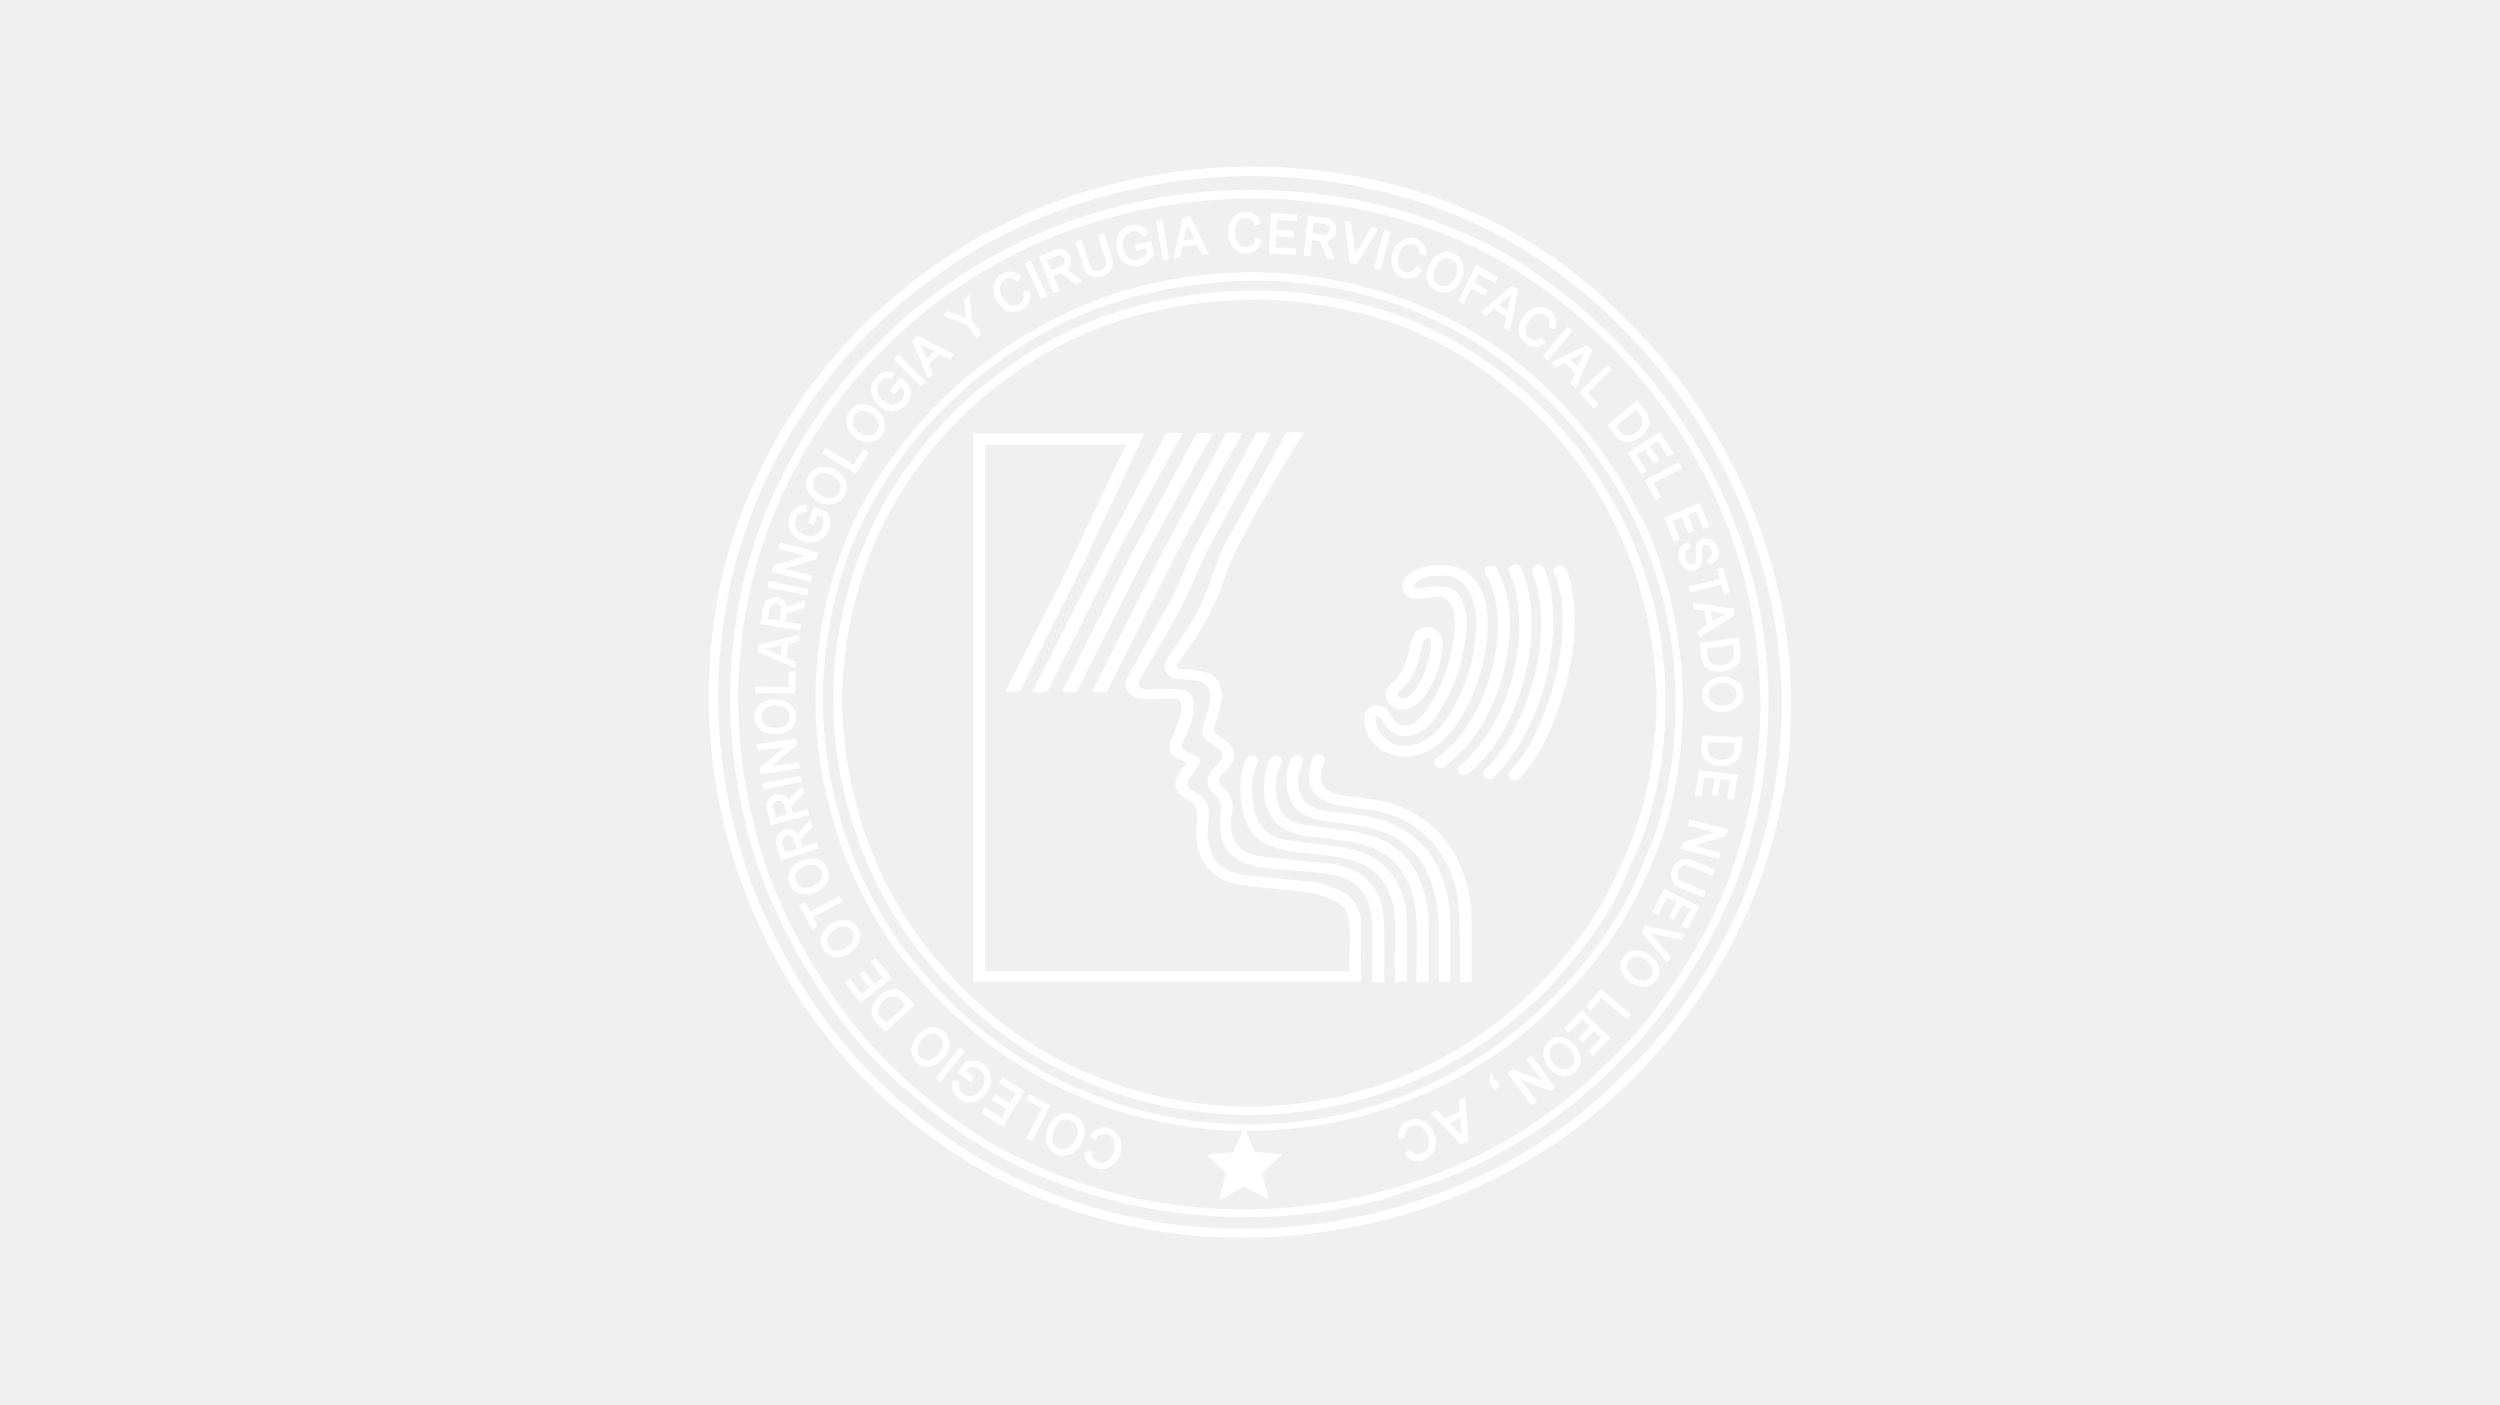
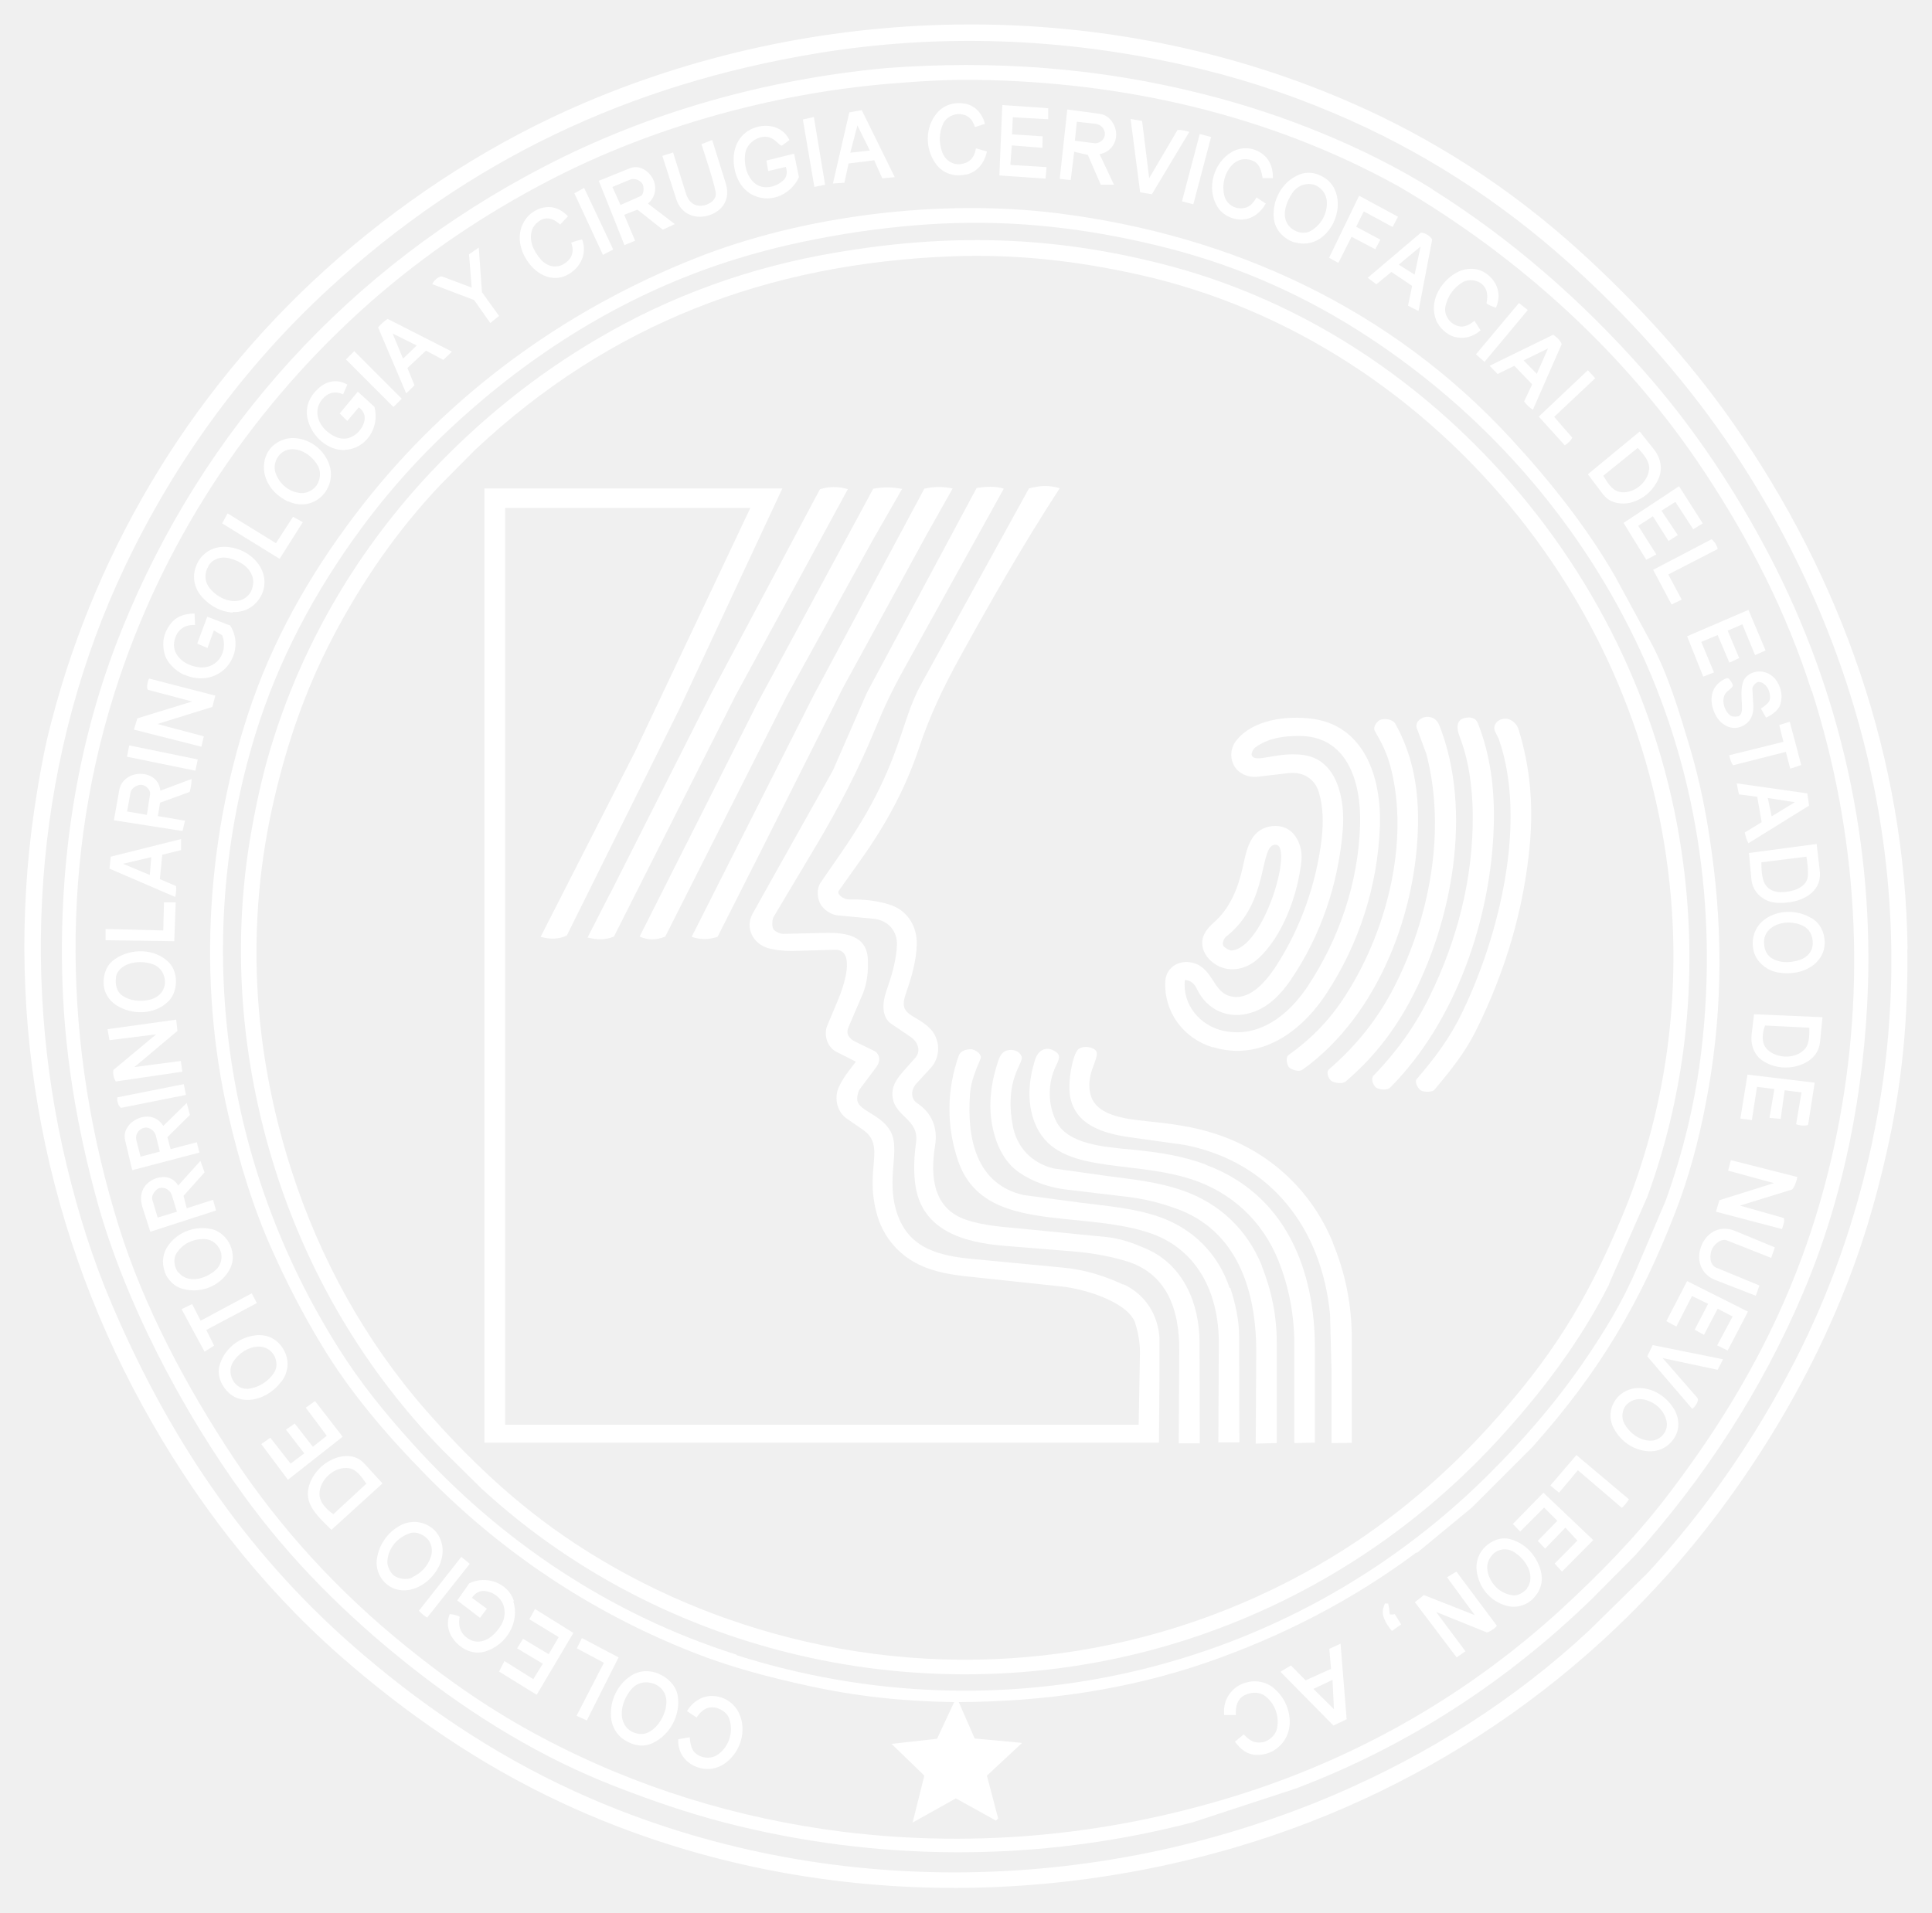
- <svg xmlns="http://www.w3.org/2000/svg" id="uuid-b5b5544c-42ff-4d58-8f6c-64e5296264ea" viewBox="0 0 178 100">
+ <svg xmlns="http://www.w3.org/2000/svg" id="uuid-b5b5544c-42ff-4d58-8f6c-64e5296264ea" viewBox="49.47 10.86 79.05 78.26">
  <path d="M127.52,49.7c-.09-7.75-2.7-15.18-7.13-21.51-1.81-2.59-3.94-4.92-6.28-7.05-2.81-2.55-5.97-4.61-9.46-6.12-9.83-4.27-21.35-4.16-31.2.02-3.7,1.57-7.11,3.76-10.13,6.38-5.75,5.01-9.84,11.62-11.75,18.99-.25.94-.41,1.81-.57,2.77-1.45,8.66.08,17.52,4.3,25.21,2.1,3.83,4.78,7.32,8.07,10.22,2.72,2.39,5.7,4.44,8.98,5.98,8.59,4.04,18.56,4.55,27.68,1.87,8.16-2.4,15.23-7.42,20.18-14.27,1.85-2.56,3.41-5.3,4.61-8.23.8-1.94,1.38-3.88,1.84-5.92.63-2.77.89-5.49.85-8.34ZM126.09,57.53c-.67,3.16-1.71,6.17-3.19,9.05-1.62,3.15-3.62,6.06-6.02,8.66l-2.38,2.34c-3.01,2.81-6.54,5.06-10.38,6.71-9.87,4.23-21.38,4.34-31.14-.12-3.37-1.54-6.44-3.63-9.21-6.08-4.35-3.85-7.44-8.5-9.71-13.82-.8-1.87-1.38-3.73-1.86-5.71-1.96-8.13-1.22-16.95,2.39-24.53,2.04-4.29,4.85-8.15,8.35-11.37,5.74-5.27,12.27-8.35,19.97-9.62,4.99-.82,10.03-.63,14.95.47,2.16.48,4.21,1.14,6.23,2,3.52,1.49,6.7,3.54,9.55,6.09,2.4,2.15,4.56,4.55,6.4,7.2,5.79,8.4,8.18,18.67,6.05,28.71Z" fill="#fff" />
  <path d="M108.09,18.61c-2.77-1.73-6.14-3.08-9.31-3.88-4.3-1.1-8.65-1.42-13.1-1.08-4.85.46-9.62,1.78-13.95,4.03-7.91,4.1-13.95,10.69-17.28,18.96-1.78,4.41-2.53,9.13-2.44,13.89.06,3.25.58,6.39,1.44,9.51,1.14,4.12,3.49,8.58,6,12.03,1.91,2.64,4.2,4.91,6.74,6.93,2.62,2.08,5.45,3.82,8.58,5.02,1.43.55,2.82,1.03,4.31,1.42,6.29,1.63,12.9,1.64,19.19,0l4.24-1.39c4.56-1.73,8.61-4.37,12.07-7.73l1.78-1.79c2.87-3.2,5.21-6.81,6.89-10.77,1.67-3.92,2.51-8.29,2.65-12.54.2-6.35-1.29-12.58-4.31-18.15-1.37-2.53-2.96-4.88-4.87-7.04-2.52-2.86-5.4-5.38-8.63-7.41ZM123.6,39.12c1.88,5.88,2.25,12.06,1.03,18.11-1.14,5.67-3.49,10.36-6.99,14.91-1.29,1.68-2.73,3.14-4.28,4.57-3.72,3.41-8.08,5.95-12.93,7.52-5.34,1.72-10.91,2.28-16.45,1.6-4.32-.54-8.49-1.82-12.33-3.86-1.99-1.05-3.8-2.3-5.54-3.71-2.75-2.22-5.13-4.79-7.08-7.73-1.91-2.88-3.66-6.15-4.69-9.45-2.3-7.35-2.45-15.16.02-22.49,2-5.95,5.57-11.22,10.27-15.37,2.23-1.96,4.68-3.61,7.32-4.98,4.19-2.18,9.14-3.55,13.86-3.95,1.23-.1,2.38-.18,3.62-.16,6.02.08,11.99,1.43,17.27,4.36,4.95,2.89,9.36,6.9,12.52,11.7,1.84,2.78,3.36,5.76,4.37,8.94Z" fill="#fff" />
  <path d="M107.45,74.41l2.24-1.85,2.48-2.48c2.7-3.02,4.4-5.86,5.86-9.64.55-1.43.93-2.85,1.22-4.35.68-3.43.74-6.87.26-10.33-.2-1.48-.47-2.86-.89-4.29-.46-1.52-.89-3.02-1.65-4.41l-1.41-2.6c-1.19-2.06-2.66-3.9-4.27-5.65-4.9-5.32-11.38-8.32-18.53-9.22-4.76-.6-10.39.07-14.84,1.84-5.34,2.12-10.04,5.54-13.59,10.07-1.91,2.44-3.5,5.12-4.53,8.05-1.88,5.38-2.27,11.41-.98,16.97.45,1.93,1.01,3.79,1.82,5.58.59,1.31,1.22,2.53,1.96,3.76,1.19,1.98,2.67,3.71,4.29,5.36,3.11,3.18,6.8,5.64,10.95,7.27,1.52.6,3.05,1,4.64,1.35,1.98.44,3.93.65,6.03.68l-.7,1.5-1.86.21,1.34,1.3-.48,1.92,1.77-.99,1.64.91.09-.09-.46-1.75,1.44-1.34-1.94-.18-.65-1.49c3.49-.02,6.9-.5,10.17-1.63,3.08-1.07,5.95-2.55,8.55-4.49ZM79.61,78.58c-5.15-1.63-9.67-4.65-13.26-8.64-1.12-1.24-2.14-2.49-3.03-3.91-4.72-7.48-6-16.6-3.41-25.09.94-3.07,2.46-5.91,4.36-8.48,1.3-1.76,2.74-3.31,4.38-4.75,3.22-2.84,6.93-5.03,11.04-6.28,2.7-.83,6.03-1.36,8.86-1.44,2.98-.09,5.89.3,8.76,1.04,2.94.76,5.66,1.98,8.19,3.65,4.66,3.07,8.42,7.3,10.86,12.33,2.54,5.23,3.4,11.04,2.73,16.8-.25,2.13-.74,4.16-1.46,6.17l-1.18,2.77c-.59,1.4-1.36,2.65-2.22,3.9-1.19,1.72-2.51,3.23-4.01,4.71-8.09,7.94-19.8,10.67-30.61,7.24Z" fill="#fff" />
  <path d="M120.18,58.77l1.87.51-2.23.7-.14.47,2.7.71c.07-.18.11-.35.08-.45l-1.8-.51,2.14-.66c.1-.11.18-.34.21-.51l-2.72-.69-.11.42Z" fill="#fff" />
  <path d="M57.79,40.99l-1.88-.5,2.25-.7.12-.46-2.71-.7c-.07.14-.11.38-.05.46l1.81.48-2.24.69-.14.46,2.76.7.1-.43Z" fill="#fff" />
  <path d="M56.87,54.28l-1.9.25,1.76-1.48-.05-.46-2.81.39.08.45,1.91-.24-1.75,1.46c-.03.13.01.35.1.47l2.72-.4-.06-.44Z" fill="#fff" />
  <path d="M93.41,17.07l.57.13.53,1.22h.54s-.59-1.25-.59-1.25c.4-.07.68-.4.68-.81,0-.36-.26-.79-.67-.84l-1.33-.18-.31,2.84.45.05.14-1.15ZM93.52,15.84l.79.09c.22.03.37.22.37.42,0,.19-.2.4-.44.37l-.79-.1.08-.78Z" fill="#fff" />
  <path d="M108.69,75.43l1.12,1.53-2.08-.82-.37.29,1.71,2.26.36-.25-1.2-1.61,2.08.84c.14-.04.31-.16.41-.27l-1.66-2.22-.38.23Z" fill="#fff" />
  <path d="M57.01,38.47c.61.28,1.3.17,1.73-.31.41-.46.5-1.15.15-1.7l-.94-.36-.41,1.1.42.18.26-.72.34.2c.16.4.05.85-.24,1.1-.32.28-.75.26-1.14.09-.39-.18-.65-.52-.58-.93.07-.41.36-.71.85-.68l-.02-.47c-.42,0-.75.12-.98.42-.28.36-.38.79-.23,1.28.09.31.42.64.8.82Z" fill="#fff" />
  <path d="M76.45,79.37c-.39-.17-.8-.16-1.16.07-.56.36-.87,1.02-.82,1.69.03.42.26.76.55.94.35.22.75.32,1.17.12.72-.35,1.13-1.16,1.01-1.93-.07-.43-.42-.74-.74-.88ZM76.72,80.73c-.09.39-.3.78-.67,1-.26.16-.59.1-.81-.05-.5-.36-.39-1.14.05-1.67.26-.32.64-.36.96-.23.37.15.56.52.46.95Z" fill="#fff" />
  <path d="M75.45,20.7l-.44-1.05.54-.21,1.04.82.49-.23-1.1-.84c.33-.26.37-.7.2-1.02-.18-.33-.56-.58-.95-.42l-1.26.51,1.05,2.63.44-.18ZM74.53,18.51l.7-.29c.18-.08.39-.01.51.14.09.11.09.45-.05.52l-.83.37-.33-.73Z" fill="#fff" />
  <path d="M70.5,76.39c-.24-.76-1.15-1.07-1.83-.73l-.49.7.93.71.28-.37-.61-.45c.14-.21.34-.31.57-.27.31.04.62.27.72.58.15.49-.08.87-.38,1.17-.27.28-.64.4-.96.25-.37-.18-.54-.51-.45-.95-.08-.06-.3-.11-.41-.11-.18.46-.01.87.27,1.17.3.31.73.49,1.18.36.86-.26,1.43-1.19,1.15-2.06Z" fill="#fff" />
  <path d="M80.34,18.87c.71.32,1.52-.09,1.82-.76l-.2-.96-1.13.28.07.43.72-.17c.07.18.05.38-.06.51-.31.33-.88.46-1.23.14-.32-.28-.43-.78-.37-1.19.04-.3.26-.51.47-.61.67-.32.92.37,1.05.27l.29-.22c-.22-.45-.67-.63-1.14-.57-.66.09-1.1.58-1.14,1.26-.03.64.23,1.32.84,1.59Z" fill="#fff" />
  <path d="M57.05,44.45l-1.12-.19.09-.55,1.21-.44c.05-.17.08-.37.08-.53l-1.28.48c-.04-.43-.38-.69-.82-.69-.4,0-.78.24-.86.66l-.22,1.24,2.81.44.1-.43ZM55.61,43.37l-.13.84-.81-.14.14-.77c.03-.18.27-.33.44-.32.17,0,.39.2.36.38Z" fill="#fff" />
  <path d="M57.51,57.61l-1.06.28-.13-.49.92-.91-.13-.49-.96.94c-.23-.38-.65-.47-1.04-.3-.32.14-.62.47-.52.89l.29,1.22,2.75-.72-.11-.43ZM55.22,58.19l-.17-.66c-.06-.24.09-.47.34-.52.18-.03.41.12.46.34l.16.64-.8.21Z" fill="#fff" />
  <path d="M58.17,59.97l-1.06.34-.13-.51.86-.96-.17-.47-.91,1.01c-.14-.25-.41-.39-.72-.34-.3.04-.57.23-.69.44-.15.27-.13.55-.04.82l.31.97,2.69-.87-.12-.43ZM55.92,60.69l-.22-.74c-.05-.18.15-.43.3-.47.21-.05.43.08.5.29l.21.68-.79.24Z" fill="#fff" />
  <path d="M63.57,29.27c.89-.03,1.45-.94,1.22-1.76l-.68-.62-.74.89.31.31.47-.56c.22.16.28.36.22.6-.09.32-.34.56-.62.65-.32.1-.62-.04-.88-.25-.41-.33-.57-.89-.23-1.31.22-.28.52-.38.87-.22l.17-.4c-.43-.25-.87-.14-1.2.17-.36.34-.55.78-.41,1.29.18.67.8,1.24,1.52,1.22Z" fill="#fff" />
  <path d="M121.13,46.84c.05.56.52.95,1.07.97,1.01.04,1.82-.45,1.73-1.29l-.13-1.12-2.77.37.1,1.07ZM123.38,45.91c.04.25.08.55.06.8-.03.35-.34.53-.67.61-.41.1-.87.09-1.09-.29-.13-.23-.14-.61-.14-.88l1.84-.23Z" fill="#fff" />
  <path d="M64.37,70.75c-.47-.52-1.29-.3-1.77.15-.42.4-.7,1.01-.42,1.57.19.38.54.69.85,1l2.09-1.9-.75-.82ZM62.54,72.01c0-.6.63-1.16,1.22-1.06.32.05.54.41.7.63l-1.35,1.25c-.23-.16-.56-.45-.57-.82Z" fill="#fff" />
  <path d="M58.99,35.91c.56.02.96-.28,1.17-.68.22-.43.16-.93-.15-1.33-.28-.36-.72-.6-1.18-.65-.57-.07-1.06.19-1.29.67-.23.47-.16,1.01.24,1.42.31.32.71.56,1.21.59ZM57.99,34.03c.18-.3.53-.42.91-.31.39.11.76.33.9.74.08.25,0,.57-.15.74-.41.47-1.15.25-1.57-.23-.25-.29-.26-.65-.08-.94Z" fill="#fff" />
  <path d="M54.23,52c.62.4,1.56.41,2.13-.16.41-.41.41-1.2.02-1.59-.58-.59-1.55-.58-2.19-.15-.36.24-.49.61-.48,1,0,.33.18.68.52.9ZM54.21,50.85c.1-.53.85-.74,1.48-.54.36.11.54.45.53.77-.02.34-.26.62-.65.7-.39.08-.78.04-1.09-.17-.24-.16-.31-.48-.26-.76Z" fill="#fff" />
  <path d="M103.86,78.34l.07.82-1.04.47-.6-.61-.43.26,2.17,2.2.54-.26-.25-3.09-.46.21ZM103.21,79.98l.78-.37.06,1.2-.84-.83Z" fill="#fff" />
  <path d="M123.56,48.42c-.54-.31-1.23-.33-1.77-.01-.47.28-.68.78-.58,1.31.08.45.49.85,1.01.94,1.01.18,1.93-.38,1.91-1.25-.01-.39-.18-.77-.56-.99ZM123.03,50.17c-.36.1-.75.1-1.06-.09-.26-.16-.34-.45-.32-.74.05-.59.85-.9,1.53-.62.33.14.47.43.46.75,0,.32-.22.6-.61.7Z" fill="#fff" />
  <path d="M121.14,53.2c-.05.41.1.84.45,1.07.5.33,1.15.37,1.7.11.38-.18.61-.49.65-.88l.1-1.01-2.8-.12-.1.82ZM121.69,52.83l1.81.09c0,.26.02.64-.18.87-.38.43-1.15.39-1.53.03-.28-.26-.21-.71-.1-.99Z" fill="#fff" />
  <path d="M115.09,31.12c.26.35.79.42,1.21.28.49-.17.85-.52,1.04-.97.17-.4.07-.84-.19-1.17l-.59-.74-2.12,1.75.65.86ZM116.94,30.07c-.03.52-.64,1.04-1.21.92-.34-.08-.52-.44-.66-.66l1.41-1.14c.22.25.49.52.47.89Z" fill="#fff" />
  <path d="M102.43,20.77c.48.15.96.01,1.31-.37.63-.68.64-1.81-.07-2.26-.35-.23-.74-.28-1.12-.1-.65.31-1.03,1.03-.96,1.75.05.51.44.86.84.99ZM102.34,18.77c.19-.29.5-.42.81-.37.32.06.59.35.61.72.02.47-.22.94-.66,1.19-.26.15-.57.06-.76-.08-.44-.33-.36-.91,0-1.46Z" fill="#fff" />
  <path d="M60.99,67.4c.31-.43.32-.91.07-1.33-.23-.39-.64-.62-1.14-.56-.68.08-1.28.56-1.47,1.24-.12.44.12.88.4,1.13.63.55,1.63.21,2.13-.48ZM60.67,67.06c-.22.32-.56.56-.99.63-.32.05-.55-.12-.67-.32-.13-.22-.16-.52-.01-.76.37-.59,1.17-.87,1.59-.41.2.22.27.58.08.86Z" fill="#fff" />
  <path d="M61.27,31.38c.47.22.99.14,1.35-.2.31-.29.48-.77.34-1.25-.19-.63-.76-1.09-1.42-1.14-.38-.03-.75.14-.98.39-.25.28-.34.67-.27,1.05.11.52.48.93.98,1.16ZM60.95,29.43c.44-.41,1.2-.1,1.53.5.13.24.1.54-.04.77-.1.17-.37.36-.66.34-.49-.04-.88-.38-1.03-.81-.11-.29,0-.61.2-.8Z" fill="#fff" />
  <path d="M67.5,74.78c.18-.49.05-1.02-.29-1.33-.38-.34-.93-.4-1.38-.15-.51.28-.86.79-.94,1.37-.06.44.15.85.46,1.07.74.53,1.81-.02,2.16-.96ZM66.34,75.42c-.23.11-.55.06-.74-.07-.14-.1-.3-.38-.28-.61.04-.54.43-.98.95-1.14.23-.07.52.07.66.21.2.19.26.49.17.76-.12.37-.38.66-.76.84Z" fill="#fff" />
  <polygon points="92.29 17.7 90.81 17.61 90.87 16.81 92.12 16.91 92.13 16.44 90.88 16.36 90.91 15.66 92.36 15.74 92.36 15.29 90.48 15.16 90.36 18.04 92.25 18.17 92.29 17.7" fill="#fff" />
  <path d="M58.84,62.86c.2-.33.2-.7.04-1.06-.12-.27-.4-.56-.76-.64-.67-.14-1.35.11-1.75.65-.24.32-.3.71-.15,1.13.09.26.37.59.77.68.74.18,1.48-.14,1.85-.76ZM56.77,62.95c-.15-.19-.23-.52-.1-.76.24-.42.7-.64,1.18-.62.3.01.55.24.64.48.1.26.03.59-.2.79-.45.4-1.16.54-1.51.1Z" fill="#fff" />
  <path d="M116.63,67.67c-.45-.04-.85.18-1.06.48-.26.38-.27.83-.04,1.22.27.47.74.82,1.33.88.49.05.88-.19,1.09-.5.24-.34.25-.78.05-1.16-.28-.51-.79-.88-1.37-.92ZM116.94,69.82c-.45-.04-.81-.34-1.01-.7-.13-.24-.09-.55.07-.75.16-.18.42-.29.7-.24.46.09.86.42.96.9.09.41-.27.83-.72.79Z" fill="#fff" />
  <polygon points="71.13 77.13 72.33 77.86 71.92 78.56 70.87 77.93 70.63 78.32 71.68 78.95 71.29 79.58 70.11 78.84 69.89 79.27 71.43 80.22 72.93 77.69 71.36 76.71 71.13 77.13" fill="#fff" />
  <path d="M111.26,73.85c-.39-.1-.75.06-1.02.31-.25.24-.4.6-.35.99.09.69.56,1.25,1.23,1.43.44.12.88-.06,1.13-.35.31-.35.39-.77.21-1.25-.2-.55-.65-.99-1.21-1.13ZM111.96,75.86c-.1.13-.34.32-.6.29-.59-.08-1.01-.59-1.04-1.13-.01-.26.17-.53.34-.64.24-.16.55-.15.79.02.54.36.83,1.01.5,1.46Z" fill="#fff" />
  <path d="M120.77,38.83c-.14.59.11,1.16-.14,1.33-.06.04-.25.04-.33,0-.28-.16-.46-.73-.16-1,.09-.08.26-.19.23-.27-.03-.08-.12-.23-.19-.27-.07-.03-.24.08-.31.13-.47.34-.45.94-.18,1.42.2.34.56.55.92.46.38-.1.62-.41.6-.88l-.04-.71c0-.1.16-.27.25-.27.3,0,.53.4.46.73-.03.13-.21.26-.36.36l.21.37c.27-.12.52-.33.58-.53.1-.31.05-.59-.07-.84-.15-.32-.44-.51-.76-.52-.27-.01-.63.15-.71.49Z" fill="#fff" />
  <polygon points="62.36 68.2 61.98 68.47 62.84 69.62 62.27 70.07 61.53 69.12 61.17 69.37 61.92 70.34 61.36 70.76 60.53 69.7 60.16 69.96 61.25 71.42 63.49 69.66 62.36 68.2" fill="#fff" />
  <path d="M101.57,79.93c-.41-.32-.95-.34-1.41-.09-.4.23-.66.68-.6,1.21h.48c-.03-.36.07-.66.33-.8.27-.14.61-.17.86.02.41.3.61.87.48,1.37-.07.27-.36.48-.56.52-.34.06-.54-.05-.79-.32l-.36.3c.22.3.48.52.85.54.8.04,1.43-.62,1.39-1.41-.02-.53-.27-1.02-.68-1.34Z" fill="#fff" />
  <polygon points="117.65 64.93 118.06 65.15 118.7 63.9 119.36 64.22 118.81 65.28 119.19 65.49 119.75 64.42 120.36 64.74 119.73 65.92 120.16 66.13 120.99 64.54 118.5 63.29 117.65 64.93" fill="#fff" />
  <path d="M120.69,56.64l.46.06.21-1.36.71.09-.2,1.18.46.04.16-1.17.69.09-.22,1.3c.12.05.35.08.49.03l.27-1.73-2.75-.33-.29,1.79Z" fill="#fff" />
  <polygon points="119.16 38.55 119.6 38.38 119.08 37.13 119.75 36.85 120.23 37.98 120.63 37.79 120.16 36.67 120.76 36.41 121.28 37.67 121.71 37.48 121.01 35.82 118.5 36.9 119.16 38.55" fill="#fff" />
  <path d="M78.64,80.27c-.44-.02-.84.24-1.06.62l.39.26c.21-.3.42-.45.73-.41.22.03.51.19.6.44.21.56-.02,1.24-.53,1.53-.25.14-.59.1-.81-.07-.18-.13-.24-.36-.27-.68l-.47.08c-.02.55.28.91.65,1.09.43.2.88.17,1.27-.11.63-.45.9-1.33.57-2.04-.21-.45-.64-.7-1.08-.71Z" fill="#fff" />
  <polygon points="116.83 33.77 117.24 33.55 116.5 32.38 117.1 31.99 117.74 33 118.12 32.76 117.45 31.76 118.02 31.4 118.75 32.52 119.14 32.28 118.17 30.76 115.9 32.26 116.83 33.77" fill="#fff" />
  <path d="M84.19,17.55l1.05-.13.33.74.51-.05-1.35-2.74-.51.09-.67,2.91.47-.03.17-.79ZM84.55,15.99l.51,1.03-.8.09.29-1.11Z" fill="#fff" />
  <path d="M78.54,19.65c.57-.21.81-.72.62-1.3l-.55-1.76-.44.17c.22.69.43,1.28.58,1.94.08.35-.31.57-.58.58-.34.02-.54-.19-.64-.52l-.52-1.66-.44.14.57,1.77c.2.63.81.86,1.4.64Z" fill="#fff" />
  <polygon points="111.37 73.23 111.67 73.54 112.65 72.56 113.19 73.1 112.39 73.92 112.69 74.24 113.52 73.38 114.01 73.91 113.08 74.85 113.38 75.18 114.66 73.89 112.62 71.95 111.37 73.23" fill="#fff" />
  <path d="M66.43,26.63l-.29-.71.76-.71.71.38.35-.34-2.63-1.34c-.14.09-.28.22-.39.35l1.15,2.7.34-.33ZM65.52,24.5l1,.5-.56.54-.43-1.04Z" fill="#fff" />
  <path d="M119.11,61.79c-.27.57-.07,1.21.53,1.45l1.67.65.15-.42-1.77-.73c-.29-.12-.27-.55-.17-.76.08-.18.37-.46.62-.35l1.8.71.15-.43-1.62-.67c-.57-.24-1.11,0-1.37.56Z" fill="#fff" />
  <path d="M110.74,26.17l.69-.34.73.76-.33.7c.09.12.23.26.36.34l1.18-2.69c-.06-.15-.2-.28-.35-.38l-2.6,1.27.33.34ZM112.81,25.12l-.46,1.04-.54-.55,1-.49Z" fill="#fff" />
  <path d="M105.78,22.5l.62-.51.85.57-.17.81.43.22.56-2.93c-.09-.15-.29-.27-.46-.28l-2.18,1.85.35.26ZM107.59,20.97l-.24,1.13-.65-.41.88-.73Z" fill="#fff" />
  <path d="M72.72,22.09c.48-.27.79-.82.57-1.43-.13.02-.31.08-.45.13.16.42-.02.72-.33.89-.31.17-.67.08-.92-.21-.3-.35-.5-.78-.34-1.23.07-.19.32-.4.49-.43.24-.05.45.06.65.24l.32-.34c-.27-.27-.56-.41-.91-.37-.28.03-.61.2-.8.46-.46.6-.28,1.4.21,1.95.4.45.99.64,1.51.34Z" fill="#fff" />
  <path d="M108.96,24.64c.39.11.77.02,1.09-.26l-.25-.39c-.3.24-.53.31-.83.15-.2-.11-.42-.39-.36-.72.08-.44.36-.81.71-1.01.26-.15.6-.08.78.07.23.2.26.47.19.79.07.07.27.15.39.18.24-.55.05-1.04-.35-1.36-.43-.33-.98-.29-1.43.03-.58.42-.94,1.14-.67,1.84.13.33.47.61.73.68Z" fill="#fff" />
  <path d="M89.02,18c.4-.09.73-.44.83-.94l-.45-.13c-.07.43-.3.61-.65.65-.28.03-.59-.14-.72-.47-.15-.4-.14-.82.03-1.19.12-.26.43-.41.69-.39.3.02.5.18.61.53l.41-.13c-.12-.48-.46-.77-.83-.83-.43-.07-.84.05-1.13.38-.49.58-.5,1.45-.06,2.07.29.41.75.56,1.25.45Z" fill="#fff" />
  <path d="M120.62,43.37l.75.1.18,1.04-.69.42c.03.15.09.35.15.44l2.48-1.54-.07-.5-2.89-.41.09.45ZM122.91,43.69l-.95.58-.16-.75,1.1.17Z" fill="#fff" />
  <path d="M56.67,47.12l-.66-.28.1-1,.77-.19v-.45s-2.88.72-2.88.72l-.05.49,2.69,1.16c.04-.18.05-.35.03-.45ZM55.6,46.67l-1.1-.46,1.16-.27-.06.72Z" fill="#fff" />
  <path d="M100.33,19.84c.38-.02.73-.28.93-.65l-.38-.25c-.18.34-.41.48-.74.44-.26-.03-.53-.23-.59-.58-.09-.47.07-.97.41-1.26.24-.2.57-.22.85-.06.19.11.28.38.32.67h.42c.02-.44-.16-.83-.5-1.04-.34-.22-.78-.25-1.16-.04-.77.43-1.07,1.5-.61,2.25.23.37.67.55,1.06.53Z" fill="#fff" />
  <path d="M96.6,18.81l1.53-2.55c-.15-.05-.33-.09-.48-.08l-1.16,1.97-.29-2.34-.47-.08.39,3,.48.08Z" fill="#fff" />
  <path d="M116.87,66.37l1.84,2.15c.15-.11.29-.36.21-.45l-1.42-1.63,2.25.48.22-.43-2.88-.58-.22.46Z" fill="#fff" />
  <polygon points="104.23 21.62 104.77 20.55 105.74 21.06 105.95 20.67 104.96 20.14 105.27 19.51 106.45 20.15 106.67 19.73 105.08 18.87 103.85 21.41 104.23 21.62" fill="#fff" />
  <path d="M69.53,24.08l.36-.29-.7-.97-.13-1.83-.4.28.11,1.36-1.2-.45c-.12-.05-.39.19-.41.31l1.71.65.66.94Z" fill="#fff" />
  <polygon points="59.98 64.19 59.77 63.79 57.68 64.91 57.33 64.23 56.9 64.44 57.84 66.18 58.23 65.93 57.91 65.29 59.98 64.19" fill="#fff" />
  <polygon points="61.86 32.23 61.46 32.01 60.76 33.09 58.78 31.87 58.56 32.28 60.91 33.73 61.86 32.23" fill="#fff" />
  <polygon points="73.28 77.9 73.07 78.32 74.18 78.91 73.06 81.08 73.48 81.27 74.78 78.69 73.28 77.9" fill="#fff" />
  <path d="M122.44,41.22l-2.22.55c.05.19.09.32.16.41l2.16-.55.18.69.45-.15-.47-1.77-.43.13.17.69Z" fill="#fff" />
  <polygon points="56.66 47.79 56.18 47.79 56.15 48.94 53.79 48.88 53.79 49.34 56.6 49.38 56.66 47.79" fill="#fff" />
  <path d="M117.86,35.6l.42-.2-.55-1.03,2.02-1.04c-.02-.13-.13-.31-.25-.4l-2.39,1.25.75,1.41Z" fill="#fff" />
  <path d="M112.91,71.66l.35.29.77-.92,1.8,1.54c.11-.1.21-.22.29-.35l-2.15-1.81-1.06,1.24Z" fill="#fff" />
  <path d="M113.49,29.09c.13-.08.27-.22.31-.32l-.74-.85,1.68-1.58-.3-.33-2.01,1.9,1.06,1.17Z" fill="#fff" />
  <polygon points="74.56 21.07 73.37 18.55 72.97 18.77 74.14 21.29 74.56 21.07" fill="#fff" />
  <rect x="55.87" y="40.45" width=".47" height="2.86" transform="translate(3.83 88.45) rotate(-78.43)" fill="#fff" />
  <polygon points="83.23 18.42 82.77 15.65 82.32 15.75 82.79 18.51 83.23 18.42" fill="#fff" />
  <rect x="64.52" y="25" width=".48" height="2.75" transform="translate(.3 53.46) rotate(-44.95)" fill="#fff" />
  <rect x="97.01" y="17.55" width="2.85" height=".48" transform="translate(56.13 108.43) rotate(-75.23)" fill="#fff" />
  <polygon points="110.21 25.67 111.98 23.55 111.62 23.26 109.86 25.36 110.21 25.67" fill="#fff" />
  <path d="M68.35,74.57l-1.74,2.21c.12.13.23.22.34.28l1.74-2.2-.34-.28Z" fill="#fff" />
  <path d="M56.99,55.23l-2.72.54c-.02.14.03.34.15.43l2.66-.53-.09-.43Z" fill="#fff" />
  <path d="M106.33,76.91l-.02-.21-.04-.21s-.13-.02-.14,0l-.05.15c-.12.33.11.68.34.97l.38-.27-.26-.42c-.13.02-.21.03-.21-.02Z" fill="#fff" />
  <path d="M115.3,63.42l1.58-3.6c1.65-4.52,2.1-9.36,1.39-14.13-.88-5.97-3.61-11.49-7.72-15.88-3.68-3.93-8.3-6.82-13.54-8.15-4.57-1.16-8.77-1.25-13.42-.45-3.44.59-6.68,1.75-9.68,3.52-2.52,1.48-4.79,3.31-6.8,5.44-2.94,3.12-5.16,6.85-6.45,10.93-.39,1.22-.65,2.38-.88,3.64-.85,4.65-.48,9.44.94,13.95,1.37,4.34,3.69,8.26,6.85,11.51l1.59,1.57c7.85,7.23,19.31,9.48,29.39,6.02,4.66-1.6,8.81-4.32,12.14-7.92,1.81-1.96,3.42-4.07,4.62-6.45ZM103.42,74.91c-6.55,3.78-14.29,4.85-21.66,2.97-3.33-.85-6.45-2.25-9.25-4.18-2.11-1.46-3.93-3.2-5.62-5.13-2.49-2.85-4.33-6.2-5.49-9.8-1.61-4.99-1.9-10.16-.7-15.26.53-2.27,1.26-4.39,2.33-6.46,1.21-2.34,2.68-4.47,4.49-6.38l1.4-1.41c5.5-5.15,11.94-7.61,19.48-7.91,2.59-.1,5.1.18,7.62.74,6.21,1.37,11.68,5.01,15.62,9.96,3.79,4.76,5.98,10.55,6.27,16.64.19,4.1-.5,8.2-2.08,11.98-1.45,3.47-2.88,5.76-5.41,8.55-2.04,2.25-4.38,4.18-7,5.69Z" fill="#fff" />
  <path d="M95.42,63.43c-.77-.36-1.58-.61-2.44-.69l-3.67-.35c-1.37-.13-2.62-.4-3.12-1.83-.51-1.46.16-2.65-.3-3.43-.39-.66-1.25-.8-1.34-1.22-.03-.13.03-.4.11-.49l.68-.91c.16-.21.15-.52-.12-.65l-.76-.37c-.26-.13-.39-.33-.27-.6l.57-1.33c.19-.44.24-.95.22-1.43-.04-.98-.88-1.11-1.78-1.09l-1.68.04c-.14,0-.35-.1-.41-.2-.06-.1-.05-.39.01-.49l1.73-2.9c.94-1.58,1.76-3.16,2.46-4.87.34-.83.69-1.56,1.13-2.35l4.1-7.41c-.35-.11-.7-.09-1.11-.03l-4.49,8.38-1.39,3.18-2.44,4.35-.85,1.52c-.32.58.03,1.24.66,1.41.42.11.87.12,1.31.1l1.4-.04c.77-.02.5,1.16.13,2.05l-.44,1.05c-.16.39,0,.88.36,1.07l.81.41c-.27.35-.55.69-.71,1.07-.19.45-.05,1,.35,1.27l.64.44c.96.67.08,1.55.56,3.39.26,1.02.96,1.82,1.93,2.22.73.3,1.47.37,2.26.45l3.38.36c.9.09,2.63.6,3,1.44.15.46.23.92.21,1.41l-.05,2.81h-25.92s0-37.52,0-37.52h10.03s-4.71,9.96-4.71,9.96l-3.87,7.59c.39.11.74.1,1.07-.05l4.63-9.32,4.19-8.98h-12.19s0,39.05,0,39.05h9.22s18.38,0,18.38,0l.02-2.52v-1.8c-.08-.96-.6-1.75-1.47-2.16Z" fill="#fff" />
  <path d="M96.35,61.96c-.5-.22-1.02-.41-1.58-.47l-3.45-.34c-.81-.08-1.6-.12-2.35-.38-1.3-.46-1.45-1.72-1.24-3.03.12-.73-.14-1.34-.73-1.73-.29-.19-.25-.57-.04-.8l.59-.64c.42-.46.41-1.19-.05-1.64-.6-.58-1.28-.5-.98-1.36.23-.67.44-1.34.46-2.05.02-.79-.41-1.43-1.15-1.65-.54-.16-1.06-.21-1.64-.2-.16,0-.52-.19-.39-.37l.91-1.28c1-1.41,1.8-2.87,2.35-4.51.44-1.34,1.01-2.53,1.69-3.76,1.3-2.36,2.6-4.63,4.08-6.91-.47-.14-.84-.1-1.26.01l-4.41,8.01c-.91,1.65-.81,3.33-3.23,6.84l-.89,1.29c-.16.24-.14.62,0,.87.1.19.4.43.68.46l1.49.14c.59.06.98.49.96,1.08-.03.65-.22,1.27-.44,1.9-.16.46-.2,1.05.22,1.33l.77.52c.29.19.45.56.21.85l-.54.61c-.25.29-.45.6-.4,1,.1.84,1.1.9.96,1.88-.08.58-.11,1.19-.02,1.77.28,1.82,1.97,2.32,3.68,2.45l2.71.22c.75.06,1.48.18,2.19.39,1.69.49,2.22,1.97,2.21,3.66l-.02,3.81h.86s-.01-4.12-.01-4.12c0-1.59-.65-3.16-2.15-3.83Z" fill="#fff" />
  <path d="M99.09,53.71c1.9.59,3.59-.56,4.66-2.2,1.33-2.03,2.09-4.39,2.18-6.83.07-2-.63-4.1-2.74-4.4-1.1-.15-2.46.04-3.13.88-.25.31-.27.72-.1,1.03.17.31.55.5.95.46l1.28-.15c.59-.07,1.09.23,1.25.81.17.59.18,1.21.11,1.86-.22,1.85-.85,3.64-1.85,5.2-.49.76-1.18,1.5-1.96,1.24-.67-.22-.67-1.24-1.59-1.37-.52-.07-.97.26-1,.77-.07,1.25.73,2.34,1.93,2.71ZM97.95,50.97c.23,0,.4.16.49.36.42.88,1.31,1.27,2.24.97.67-.21,1.18-.72,1.59-1.32,1.24-1.81,1.96-3.94,2.14-6.14.11-1.32-.25-2.89-1.6-3.08-1.09-.15-1.96.35-2.12.02-.04-.08.06-.27.14-.33.52-.38,1.14-.47,1.79-.47,1.93-.01,2.55,1.8,2.5,3.63-.07,2.37-.85,4.67-2.16,6.64-.79,1.18-1.99,2.1-3.42,1.8-.96-.2-1.7-1.07-1.59-2.08Z" fill="#fff" />
  <path d="M75.64,49.19c.33.15.69.15,1.05,0l4.96-9.82,3.52-6.39,1.21-2.11c-.41-.08-.74-.08-1.18-.01l-4.73,8.76-4.84,9.59Z" fill="#fff" />
  <path d="M74.43,47.43l-.92,1.8c.43.1.72.1,1.08-.04l4.98-9.87,4.59-8.44c-.39-.12-.77-.11-1.14,0l-4.46,8.38-4.13,8.18Z" fill="#fff" />
  <path d="M77.77,49.2c.38.13.73.11,1.06,0l1.8-3.56,3.33-6.63,3.43-6.28,1.06-1.88c-.42-.08-.75-.08-1.16.01l-4.52,8.44-5,9.9Z" fill="#fff" />
  <path d="M99.78,63.57c-.46-1.39-1.5-2.43-2.88-2.91-1.05-.36-2.12-.44-3.22-.58l-2.32-.31c-1.93-.43-2.34-2.29-2.2-4.15.04-.52.23-.95.43-1.43.08-.19-.24-.39-.39-.39-.19,0-.43.06-.5.26-.5,1.4-.51,2.9-.03,4.3,1.01,2.98,4.81,2,7.75,2.93,2.05.65,2.93,2.5,2.92,4.57l-.02,4.03h.86s-.01-4.32-.01-4.32c0-.69-.15-1.35-.36-2Z" fill="#fff" />
  <path d="M101.1,62.66c-.6-1.48-1.74-2.56-3.25-3.08-1-.35-2.01-.45-3.07-.59l-2.2-.31c-.89-.22-1.5-.85-1.67-1.74-.36-1.93.46-2.56.36-2.84-.09-.24-.35-.3-.55-.26-.23.04-.33.21-.41.45-.33.99-.44,2.01-.15,3.02.17.6.48,1.16.99,1.52.59.41,1.28.64,2,.72l2.43.29c.69.08,1.34.24,1.98.47,2.52.88,3.32,3.35,3.31,5.89l-.02,3.74.86-.02v-4.11c0-1.09-.21-2.13-.61-3.13Z" fill="#fff" />
  <path d="M98.83,58.53c-.98-.37-1.99-.52-3.04-.62-1.13-.11-2.64-.21-3.11-1.17-.35-.71-.34-1.57,0-2.27.08-.16.16-.32.1-.45-.04-.09-.25-.21-.37-.23-.31-.04-.5.16-.59.44-.26.85-.34,1.72-.02,2.56.83,2.18,3.8,1.5,6.38,2.32,1.67.53,2.95,1.72,3.6,3.35.44,1.1.65,2.25.65,3.45v4.01s.84-.02.84-.02v-3.79c.02-3.31-1.22-6.37-4.44-7.57Z" fill="#fff" />
  <path d="M104.01,61.72c-.89-2.16-2.62-3.76-4.85-4.47-.93-.3-1.85-.41-2.82-.51-.88-.09-1.98-.24-2.23-1.02-.3-.94.48-1.65.16-1.9-.22-.17-.59-.13-.7,0-.21.23-.43,1.32-.31,1.94.22,1.15,1.37,1.5,2.49,1.65l2.21.31c3.51.7,5.59,3.41,5.93,6.93l.06,2.29v2.98s.83-.01.83-.01v-4.4c-.02-1.32-.27-2.56-.77-3.77Z" fill="#fff" />
  <path d="M109.91,40.41c-.11-.26-.55-.21-.69-.08-.16.14-.13.4-.04.64.39,1.01.53,2.07.55,3.18.03,2.63-.63,5.19-1.79,7.54-.6,1.21-1.34,2.23-2.27,3.19-.13.14,0,.43.12.5.12.07.43.12.56-.01,2.71-2.72,4.14-6.97,4.24-10.75.04-1.47-.14-2.89-.67-4.21Z" fill="#fff" />
  <path d="M108.37,40.57c-.1-.27-.29-.39-.55-.37-.19.01-.47.21-.38.46l.39,1.05c.82,3.14.14,6.71-1.33,9.57-.67,1.3-1.55,2.39-2.65,3.34-.15.13,0,.44.13.5.11.05.4.12.55,0,1.09-.93,1.92-1.98,2.6-3.23,1.77-3.27,2.6-7.84,1.24-11.33Z" fill="#fff" />
  <path d="M111.14,40.28c-.22-.04-.49.08-.53.35-.02.13.14.35.19.49,1.16,3.35.03,8-1.5,11.17-.5,1.04-1.11,1.86-1.88,2.75-.07.16.1.41.21.46.11.05.44.07.53-.04.64-.76,1.24-1.5,1.69-2.4,1.21-2.43,1.98-4.99,2.22-7.7.14-1.6,0-3.13-.46-4.63-.07-.25-.27-.41-.47-.45Z" fill="#fff" />
  <path d="M106.35,42.18c.84,3.13-.17,6.96-1.96,9.62-.61.91-1.32,1.61-2.2,2.24-.13.09-.06.42.03.51.1.08.38.2.54.09,3.14-2.24,4.76-6.6,4.73-10.35-.01-1.37-.28-2.65-.93-3.81-.11-.19-.43-.22-.59-.17-.14.04-.34.3-.25.46.27.47.49.89.63,1.42Z" fill="#fff" />
  <path d="M99.13,50.28c.55.4,1.28.3,1.81-.18,1.03-.93,1.64-2.66,1.78-4.02.04-.39-.08-.82-.33-1.1-.25-.28-.62-.37-1-.29-.79.18-.92.97-1.08,1.7-.19.84-.52,1.65-1.17,2.22-.27.24-.49.51-.48.86,0,.29.19.61.46.8ZM99.64,49.19c1.81-1.41,1.32-3.79,2.03-3.76.73.03-.47,4.23-1.81,4.33-.11,0-.3-.13-.34-.2-.05-.09.02-.29.12-.37Z" fill="#fff" />
</svg>
